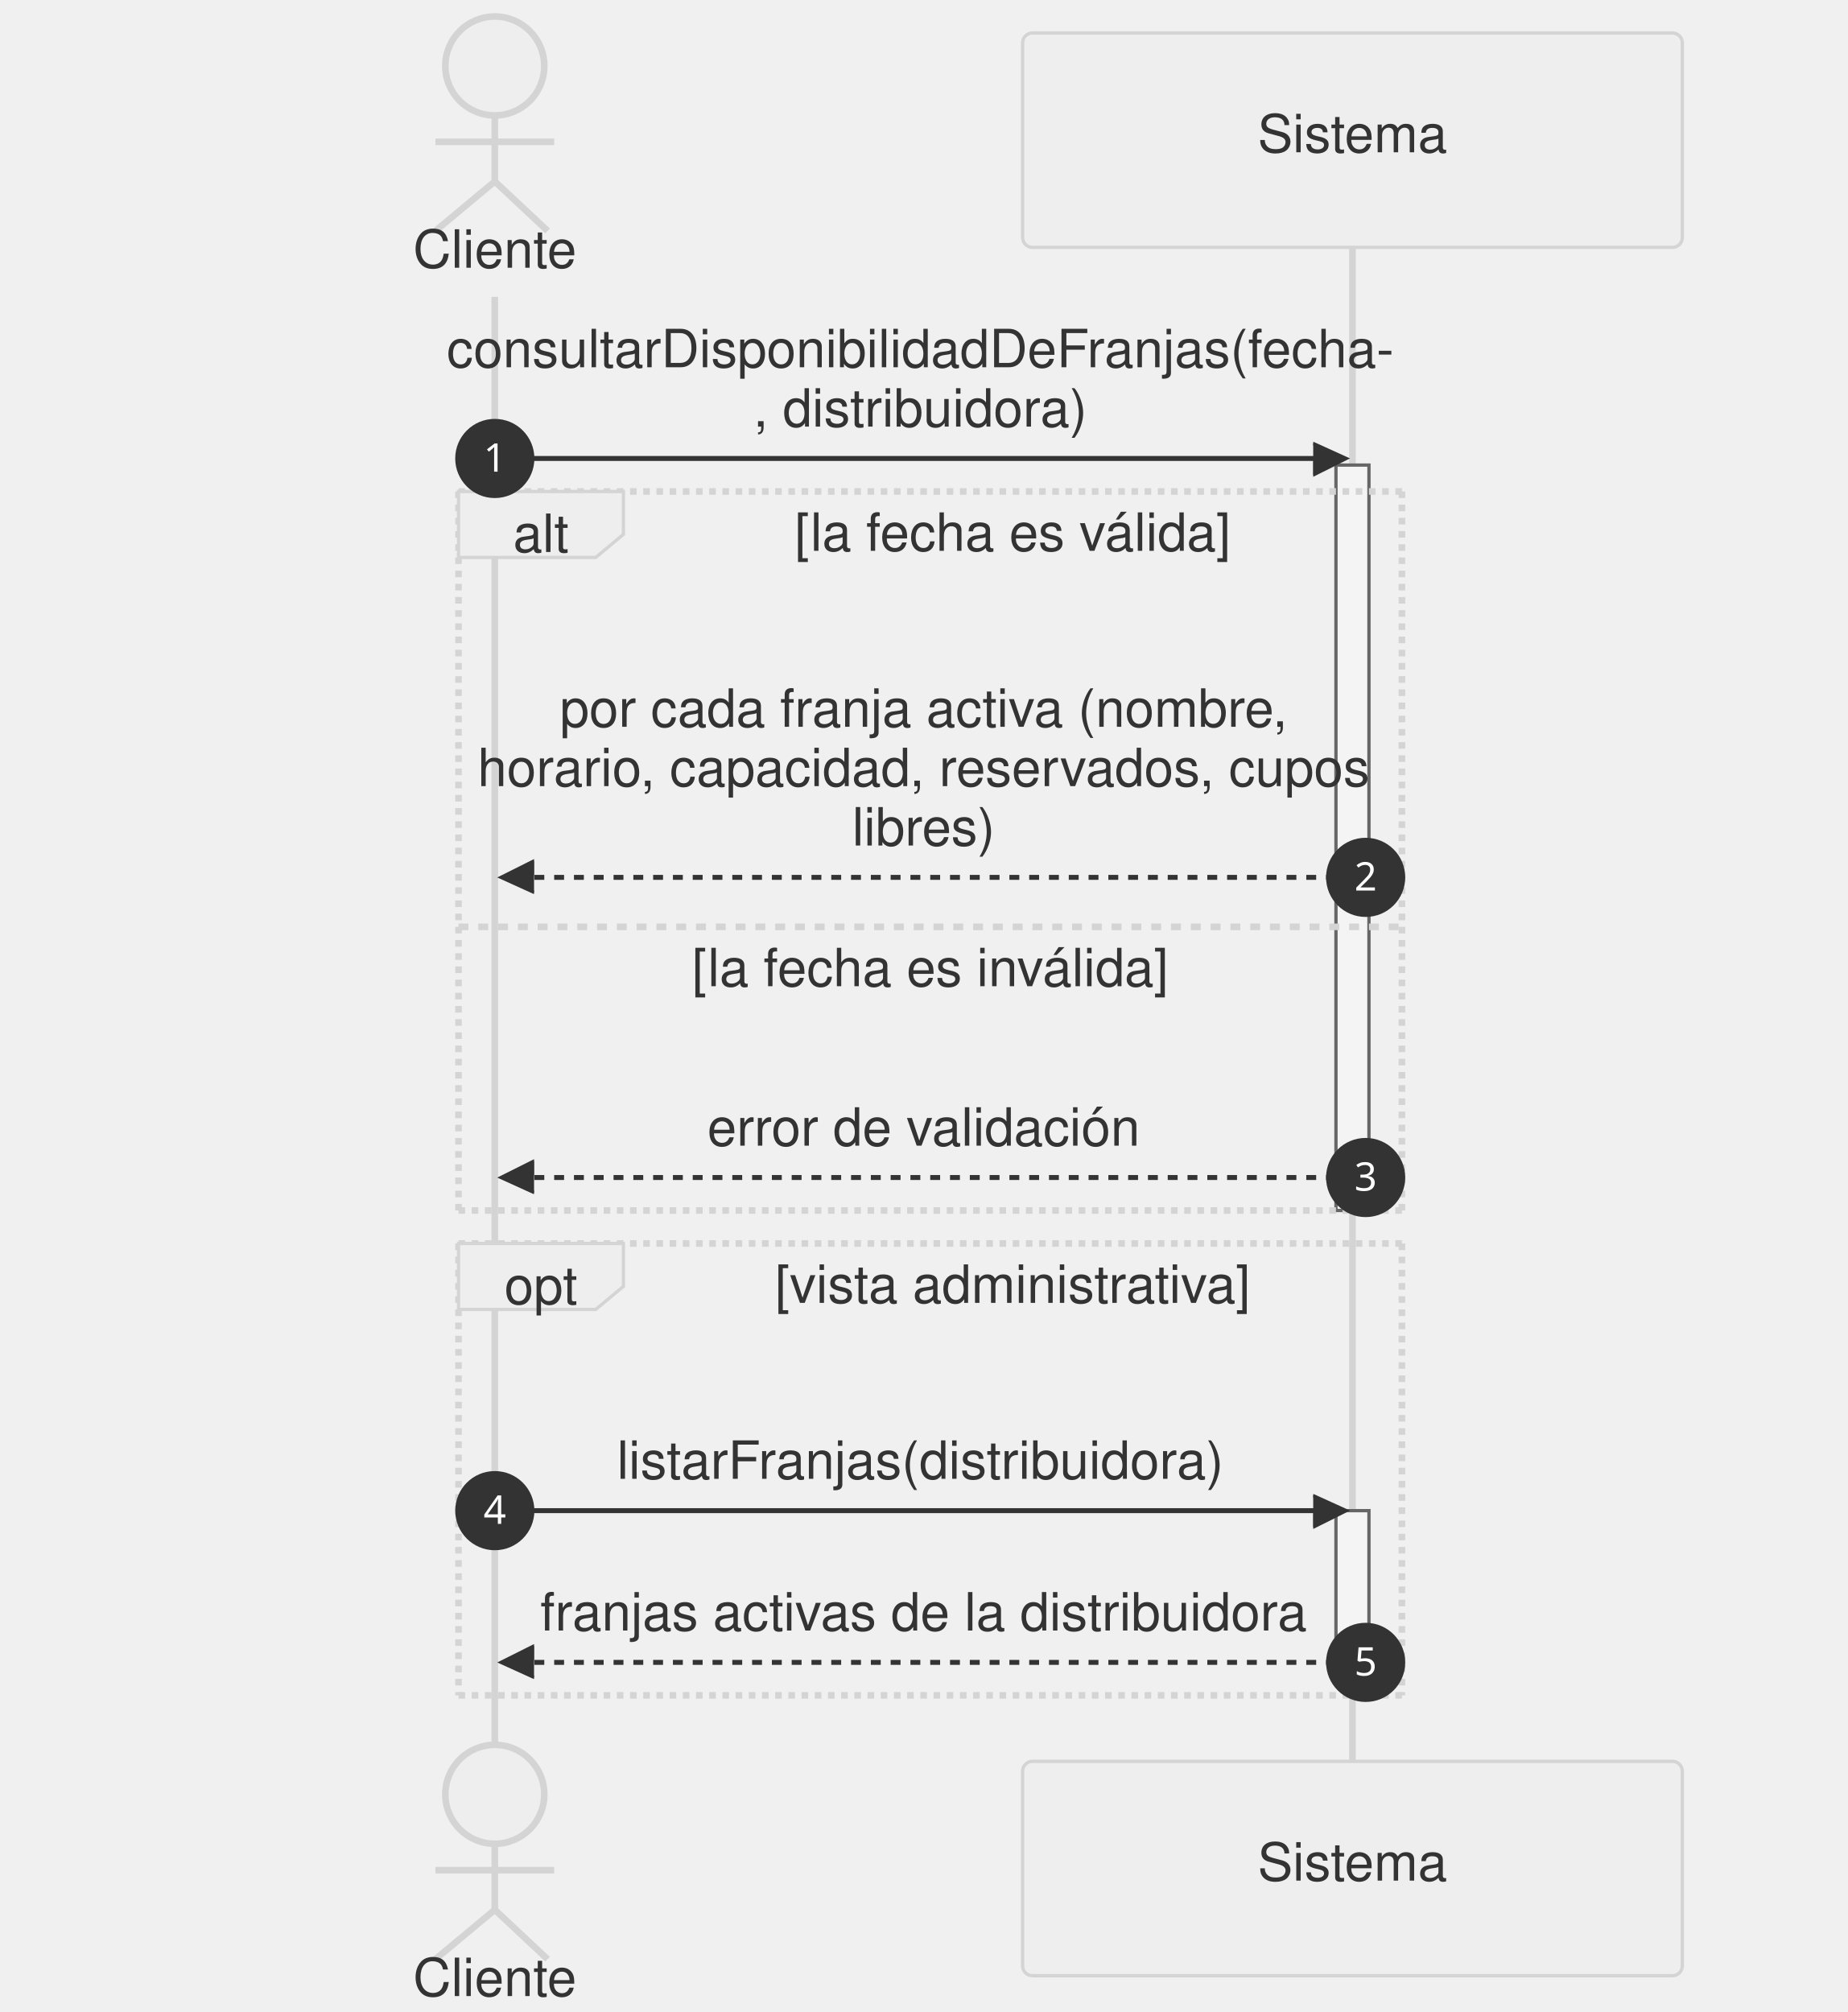
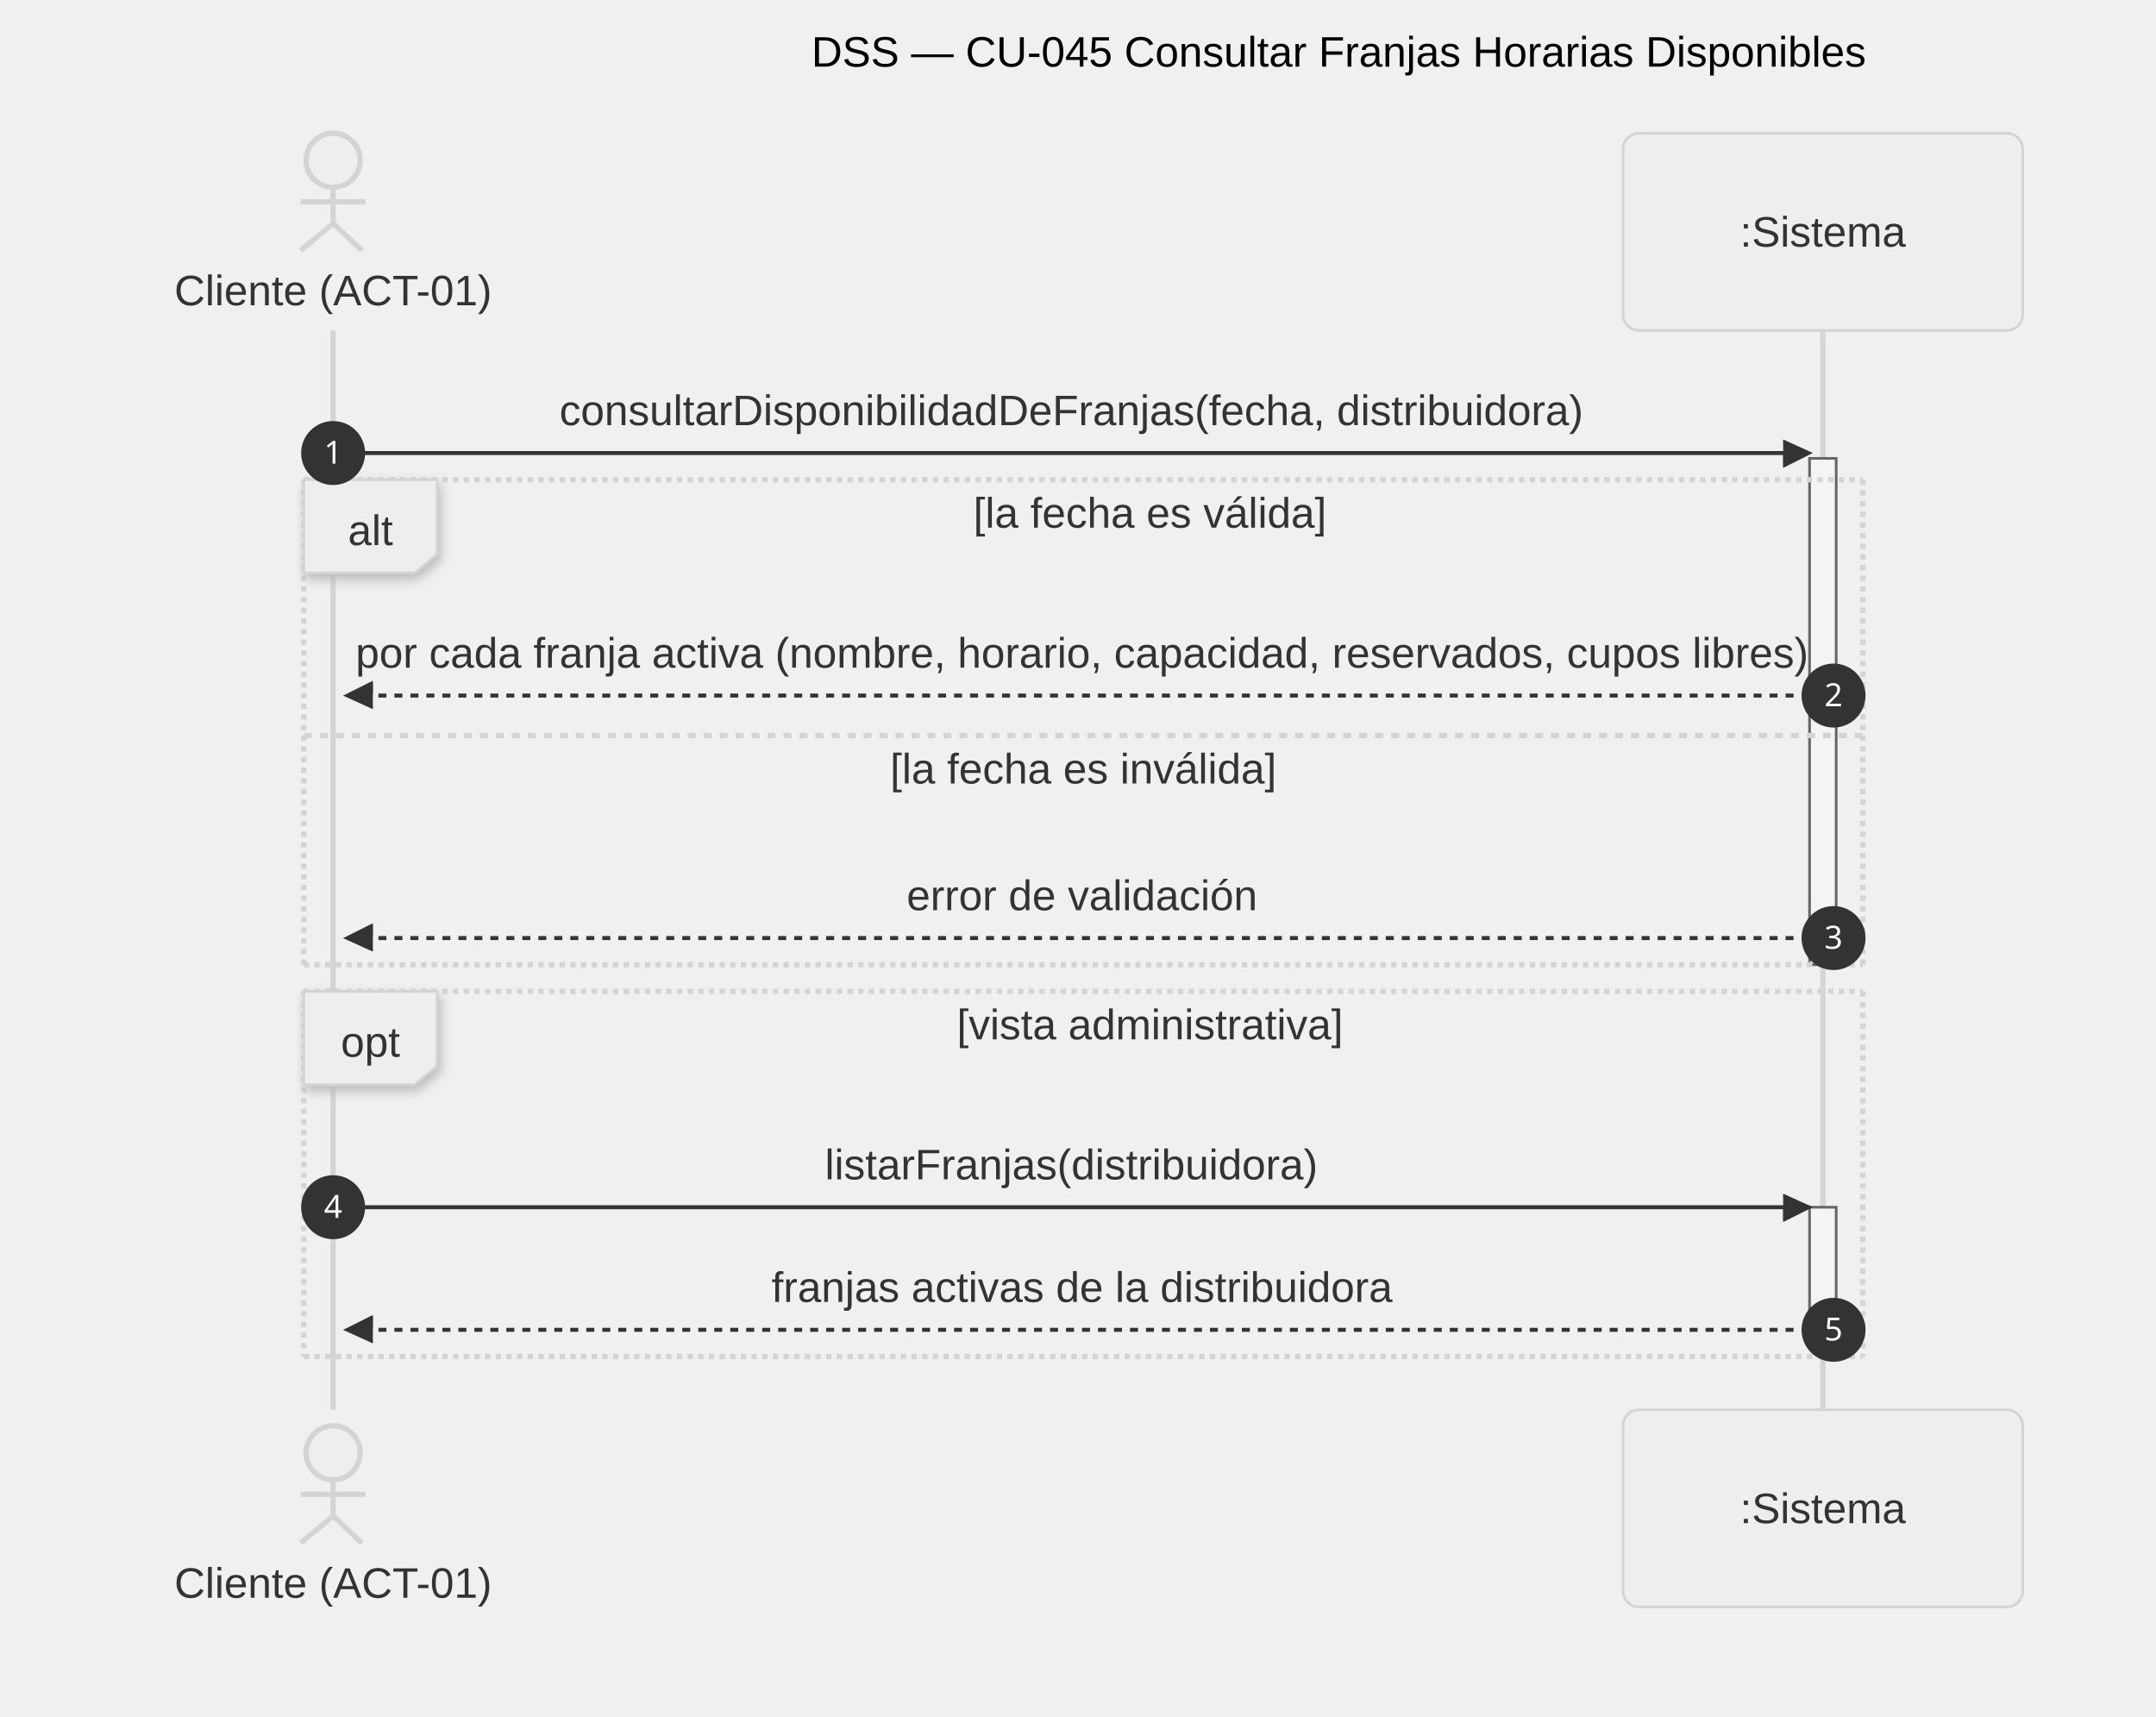
- <svg xmlns="http://www.w3.org/2000/svg" id="my-svg" width="560" height="610" viewBox="-50 -10 560 610" role="graphics-document document" aria-roledescription="sequence" style="background-color: transparent;">
+ <svg xmlns="http://www.w3.org/2000/svg" id="my-svg" width="100%" style="max-width: 809px; background-color: transparent;" viewBox="-50 -50 809 644" role="graphics-document document" aria-roledescription="sequence">
  <g>
-     <rect x="260" y="524" fill="#eaeaea" stroke="#666" width="200" height="65" name="SIS" rx="3" ry="3" class="actor actor-bottom" />
-     <text x="360" y="556.5" dominant-baseline="central" alignment-baseline="central" class="actor actor-box" style="text-anchor: middle; font-size: 16px; font-weight: 400; font-family: Helvetica, Arial, sans-serif;">
-       <tspan x="360" dy="0">Sistema</tspan>
+     <rect x="559" y="479" fill="#eaeaea" stroke="#666" width="150" height="74" name="SIS" rx="6" ry="6" class="actor actor-bottom" data-look="neo" filter="url(#my-svg-drop-shadow)" />
+     <text x="634" y="516" dominant-baseline="central" alignment-baseline="central" class="actor actor-box" style="text-anchor: middle; font-size: 16px; font-weight: 400;">
+       <tspan x="634" dy="0">:Sistema</tspan>
    </text>
  </g>
  <g />
  <g>
-     <line id="actor1" x1="360" y1="65" x2="360" y2="524" class="actor-line 200" stroke-width="0.5px" stroke="#999" name="SIS" data-et="life-line" data-id="SIS" />
-     <g id="root-1" data-et="participant" data-type="participant" data-id="SIS">
-       <rect x="260" y="0" fill="#eaeaea" stroke="#666" width="200" height="65" name="SIS" rx="3" ry="3" class="actor actor-top" />
-       <text x="360" y="32.5" dominant-baseline="central" alignment-baseline="central" class="actor actor-box" style="text-anchor: middle; font-size: 16px; font-weight: 400; font-family: Helvetica, Arial, sans-serif;">
-         <tspan x="360" dy="0">Sistema</tspan>
+     <line id="actor1" x1="634" y1="74" x2="634" y2="479" class="actor-line 200" stroke-width="0.5px" stroke="#999" name="SIS" data-et="life-line" data-id="SIS" />
+     <g id="root-1" data-look="neo" data-et="participant" data-type="participant" data-id="SIS">
+       <rect x="559" y="0" fill="#eaeaea" stroke="#666" width="150" height="74" name="SIS" rx="6" ry="6" class="actor actor-top" data-look="neo" filter="url(#my-svg-drop-shadow)" />
+       <text x="634" y="37" dominant-baseline="central" alignment-baseline="central" class="actor actor-box" style="text-anchor: middle; font-size: 16px; font-weight: 400;">
+         <tspan x="634" dy="0">:Sistema</tspan>
      </text>
    </g>
  </g>
  <g>
-     <line id="actor0" x1="100" y1="80" x2="100" y2="524" class="actor-line 200" stroke-width="0.5px" stroke="#999" name="CLI" data-et="life-line" data-id="CLI" />
+     <line id="actor0" x1="75" y1="74" x2="75" y2="479" class="actor-line 200" stroke-width="0.5px" stroke="#999" name="CLI" data-et="life-line" data-id="CLI" />
  </g>
-   <style>#my-svg{font-family:Helvetica,Arial,sans-serif;font-size:16px;fill:#000000;}@keyframes edge-animation-frame{from{stroke-dashoffset:0;}}@keyframes dash{to{stroke-dashoffset:0;}}#my-svg .edge-animation-slow{stroke-dasharray:9,5!important;stroke-dashoffset:900;animation:dash 50s linear infinite;stroke-linecap:round;}#my-svg .edge-animation-fast{stroke-dasharray:9,5!important;stroke-dashoffset:900;animation:dash 20s linear infinite;stroke-linecap:round;}#my-svg .error-icon{fill:#552222;}#my-svg .error-text{fill:#552222;stroke:#552222;}#my-svg .edge-thickness-normal{stroke-width:1px;}#my-svg .edge-thickness-thick{stroke-width:3.5px;}#my-svg .edge-pattern-solid{stroke-dasharray:0;}#my-svg .edge-thickness-invisible{stroke-width:0;fill:none;}#my-svg .edge-pattern-dashed{stroke-dasharray:3;}#my-svg .edge-pattern-dotted{stroke-dasharray:2;}#my-svg .marker{fill:#666;stroke:#666;}#my-svg .marker.cross{stroke:#666;}#my-svg svg{font-family:Helvetica,Arial,sans-serif;font-size:16px;}#my-svg p{margin:0;}#my-svg .actor{stroke:hsl(0, 0%, 83%);fill:#eee;stroke-width:1;}#my-svg rect.actor.outer-path[data-look="neo"]{filter:drop-shadow( 1px 2px 2px rgba(185,185,185,1));}#my-svg rect.note[data-look="neo"]{stroke:#999;fill:#666;filter:drop-shadow( 1px 2px 2px rgba(185,185,185,1));}#my-svg text.actor&gt;tspan{fill:#333;stroke:none;}#my-svg .actor-line{stroke:hsl(0, 0%, 83%);}#my-svg .innerArc{stroke-width:1.5;stroke-dasharray:none;}#my-svg .messageLine0{stroke-width:1.5;stroke-dasharray:none;stroke:#333;}#my-svg .messageLine1{stroke-width:1.5;stroke-dasharray:2,2;stroke:#333;}#my-svg [id$="-arrowhead"] path{fill:#333;stroke:#333;}#my-svg .sequenceNumber{fill:white;}#my-svg [id$="-sequencenumber"]{fill:#333;}#my-svg [id$="-crosshead"] path{fill:#333;stroke:#333;}#my-svg .messageText{fill:#333;stroke:none;}#my-svg .labelBox{stroke:hsl(0, 0%, 83%);fill:#eee;filter:none;}#my-svg .labelText,#my-svg .labelText&gt;tspan{fill:#333;stroke:none;}#my-svg .loopText,#my-svg .loopText&gt;tspan{fill:#333;stroke:none;}#my-svg .sectionTitle,#my-svg .sectionTitle&gt;tspan{fill:#333;stroke:none;}#my-svg .loopLine{stroke-width:2px;stroke-dasharray:2,2;stroke:hsl(0, 0%, 83%);fill:hsl(0, 0%, 83%);}#my-svg .note{stroke:#999;fill:#666;}#my-svg .noteText,#my-svg .noteText&gt;tspan{fill:#fff;stroke:none;font-weight:normal;}#my-svg .activation0{fill:#f4f4f4;stroke:#666;}#my-svg .activation1{fill:#f4f4f4;stroke:#666;}#my-svg .activation2{fill:#f4f4f4;stroke:#666;}#my-svg .actorPopupMenu{position:absolute;}#my-svg .actorPopupMenuPanel{position:absolute;fill:#eee;box-shadow:0px 8px 16px 0px rgba(0,0,0,0.2);filter:drop-shadow(3px 5px 2px rgb(0 0 0 / 0.4));}#my-svg .actor-man circle,#my-svg line{fill:#eee;stroke-width:2px;}#my-svg g rect.rect{filter:drop-shadow( 1px 2px 2px rgba(185,185,185,1));stroke:#999;}#my-svg .node .neo-node{stroke:#999;}#my-svg [data-look="neo"].node rect,#my-svg [data-look="neo"].cluster rect,#my-svg [data-look="neo"].node polygon{stroke:url(#my-svg-gradient);filter:drop-shadow( 1px 2px 2px rgba(185,185,185,1));}#my-svg [data-look="neo"].swimlane.cluster rect{filter:none;}#my-svg [data-look="neo"].node path{stroke:url(#my-svg-gradient);stroke-width:1px;}#my-svg [data-look="neo"].node .outer-path{filter:drop-shadow( 1px 2px 2px rgba(185,185,185,1));}#my-svg [data-look="neo"].node .neo-line path{stroke:#999;filter:none;}#my-svg [data-look="neo"].node circle{stroke:url(#my-svg-gradient);filter:drop-shadow( 1px 2px 2px rgba(185,185,185,1));}#my-svg [data-look="neo"].node circle .state-start{fill:#000000;}#my-svg [data-look="neo"].icon-shape .icon{fill:url(#my-svg-gradient);filter:drop-shadow( 1px 2px 2px rgba(185,185,185,1));}#my-svg [data-look="neo"].icon-shape .icon-neo path{stroke:url(#my-svg-gradient);filter:drop-shadow( 1px 2px 2px rgba(185,185,185,1));}#my-svg :root{--mermaid-font-family:Helvetica,Arial,sans-serif;}</style>
+   <style>#my-svg{font-family:"trebuchet ms",verdana,arial,sans-serif;font-size:16px;fill:#000000;}@keyframes edge-animation-frame{from{stroke-dashoffset:0;}}@keyframes dash{to{stroke-dashoffset:0;}}#my-svg .edge-animation-slow{stroke-dasharray:9,5!important;stroke-dashoffset:900;animation:dash 50s linear infinite;stroke-linecap:round;}#my-svg .edge-animation-fast{stroke-dasharray:9,5!important;stroke-dashoffset:900;animation:dash 20s linear infinite;stroke-linecap:round;}#my-svg .error-icon{fill:#552222;}#my-svg .error-text{fill:#552222;stroke:#552222;}#my-svg .edge-thickness-normal{stroke-width:1px;}#my-svg .edge-thickness-thick{stroke-width:3.5px;}#my-svg .edge-pattern-solid{stroke-dasharray:0;}#my-svg .edge-thickness-invisible{stroke-width:0;fill:none;}#my-svg .edge-pattern-dashed{stroke-dasharray:3;}#my-svg .edge-pattern-dotted{stroke-dasharray:2;}#my-svg .marker{fill:#666;stroke:#666;}#my-svg .marker.cross{stroke:#666;}#my-svg svg{font-family:"trebuchet ms",verdana,arial,sans-serif;font-size:16px;}#my-svg p{margin:0;}#my-svg .actor{stroke:hsl(0, 0%, 83%);fill:#eee;stroke-width:1;}#my-svg rect.actor.outer-path[data-look="neo"]{filter:drop-shadow( 1px 2px 2px rgba(185,185,185,1));}#my-svg rect.note[data-look="neo"]{stroke:#999;fill:#666;filter:drop-shadow( 1px 2px 2px rgba(185,185,185,1));}#my-svg text.actor&gt;tspan{fill:#333;stroke:none;}#my-svg .actor-line{stroke:hsl(0, 0%, 83%);}#my-svg .innerArc{stroke-width:1.5;stroke-dasharray:none;}#my-svg .messageLine0{stroke-width:1.5;stroke-dasharray:none;stroke:#333;}#my-svg .messageLine1{stroke-width:1.5;stroke-dasharray:2,2;stroke:#333;}#my-svg [id$="-arrowhead"] path{fill:#333;stroke:#333;}#my-svg .sequenceNumber{fill:white;}#my-svg [id$="-sequencenumber"]{fill:#333;}#my-svg [id$="-crosshead"] path{fill:#333;stroke:#333;}#my-svg .messageText{fill:#333;stroke:none;}#my-svg .labelBox{stroke:hsl(0, 0%, 83%);fill:#eee;filter:drop-shadow( 1px 2px 2px rgba(185,185,185,1));}#my-svg .labelText,#my-svg .labelText&gt;tspan{fill:#333;stroke:none;}#my-svg .loopText,#my-svg .loopText&gt;tspan{fill:#333;stroke:none;}#my-svg .sectionTitle,#my-svg .sectionTitle&gt;tspan{fill:#333;stroke:none;}#my-svg .loopLine{stroke-width:2px;stroke-dasharray:2,2;stroke:hsl(0, 0%, 83%);fill:hsl(0, 0%, 83%);}#my-svg .note{stroke:#999;fill:#666;}#my-svg .noteText,#my-svg .noteText&gt;tspan{fill:#fff;stroke:none;}#my-svg .activation0{fill:#f4f4f4;stroke:#666;}#my-svg .activation1{fill:#f4f4f4;stroke:#666;}#my-svg .activation2{fill:#f4f4f4;stroke:#666;}#my-svg .actorPopupMenu{position:absolute;}#my-svg .actorPopupMenuPanel{position:absolute;fill:#eee;box-shadow:0px 8px 16px 0px rgba(0,0,0,0.2);filter:drop-shadow(3px 5px 2px rgb(0 0 0 / 0.4));}#my-svg .actor-man circle,#my-svg line{fill:#eee;stroke-width:2px;}#my-svg g rect.rect{filter:drop-shadow( 1px 2px 2px rgba(185,185,185,1));stroke:#999;}#my-svg .node .neo-node{stroke:#999;}#my-svg [data-look="neo"].node rect,#my-svg [data-look="neo"].cluster rect,#my-svg [data-look="neo"].node polygon{stroke:url(#my-svg-gradient);filter:drop-shadow( 1px 2px 2px rgba(185,185,185,1));}#my-svg [data-look="neo"].swimlane.cluster rect{filter:none;}#my-svg [data-look="neo"].node path{stroke:url(#my-svg-gradient);stroke-width:1px;}#my-svg [data-look="neo"].node .outer-path{filter:drop-shadow( 1px 2px 2px rgba(185,185,185,1));}#my-svg [data-look="neo"].node .neo-line path{stroke:#999;filter:none;}#my-svg [data-look="neo"].node circle{stroke:url(#my-svg-gradient);filter:drop-shadow( 1px 2px 2px rgba(185,185,185,1));}#my-svg [data-look="neo"].node circle .state-start{fill:#000000;}#my-svg [data-look="neo"].icon-shape .icon{fill:url(#my-svg-gradient);filter:drop-shadow( 1px 2px 2px rgba(185,185,185,1));}#my-svg [data-look="neo"].icon-shape .icon-neo path{stroke:url(#my-svg-gradient);filter:drop-shadow( 1px 2px 2px rgba(185,185,185,1));}#my-svg :root{--mermaid-font-family:"trebuchet ms",verdana,arial,sans-serif;}</style>
  <g />
  <defs>
    <symbol id="my-svg-computer" width="24" height="24">
      <path transform="scale(.5)" d="M2 2v13h20v-13h-20zm18 11h-16v-9h16v9zm-10.228 6l.466-1h3.524l.467 1h-4.457zm14.228 3h-24l2-6h2.104l-1.33 4h18.45l-1.297-4h2.073l2 6zm-5-10h-14v-7h14v7z" />
    </symbol>
  </defs>
  <defs>
    <symbol id="my-svg-database" fill-rule="evenodd" clip-rule="evenodd">
      <path transform="scale(.5)" d="M12.258.001l.256.004.255.005.253.008.251.01.249.012.247.015.246.016.242.019.241.02.239.023.236.024.233.027.231.028.229.031.225.032.223.034.22.036.217.038.214.04.211.041.208.043.205.045.201.046.198.048.194.05.191.051.187.053.183.054.18.056.175.057.172.059.168.06.163.061.16.063.155.064.15.066.074.033.073.033.071.034.07.034.069.035.068.035.067.035.066.035.064.036.064.036.062.036.06.036.06.037.058.037.058.037.055.038.055.038.053.038.052.038.051.039.05.039.048.039.047.039.045.04.044.04.043.04.041.04.04.041.039.041.037.041.036.041.034.041.033.042.032.042.03.042.029.042.027.042.026.043.024.043.023.043.021.043.02.043.018.044.017.043.015.044.013.044.012.044.011.045.009.044.007.045.006.045.004.045.002.045.001.045v17l-.001.045-.002.045-.004.045-.006.045-.007.045-.009.044-.011.045-.012.044-.013.044-.015.044-.017.043-.018.044-.02.043-.021.043-.023.043-.024.043-.026.043-.027.042-.029.042-.03.042-.032.042-.033.042-.034.041-.036.041-.037.041-.039.041-.04.041-.041.04-.043.04-.044.04-.045.04-.047.039-.048.039-.05.039-.051.039-.052.038-.053.038-.055.038-.055.038-.058.037-.058.037-.06.037-.06.036-.062.036-.064.036-.064.036-.066.035-.067.035-.068.035-.069.035-.07.034-.071.034-.073.033-.074.033-.15.066-.155.064-.16.063-.163.061-.168.06-.172.059-.175.057-.18.056-.183.054-.187.053-.191.051-.194.05-.198.048-.201.046-.205.045-.208.043-.211.041-.214.04-.217.038-.22.036-.223.034-.225.032-.229.031-.231.028-.233.027-.236.024-.239.023-.241.02-.242.019-.246.016-.247.015-.249.012-.251.01-.253.008-.255.005-.256.004-.258.001-.258-.001-.256-.004-.255-.005-.253-.008-.251-.01-.249-.012-.247-.015-.245-.016-.243-.019-.241-.02-.238-.023-.236-.024-.234-.027-.231-.028-.228-.031-.226-.032-.223-.034-.22-.036-.217-.038-.214-.04-.211-.041-.208-.043-.204-.045-.201-.046-.198-.048-.195-.05-.19-.051-.187-.053-.184-.054-.179-.056-.176-.057-.172-.059-.167-.06-.164-.061-.159-.063-.155-.064-.151-.066-.074-.033-.072-.033-.072-.034-.07-.034-.069-.035-.068-.035-.067-.035-.066-.035-.064-.036-.063-.036-.062-.036-.061-.036-.06-.037-.058-.037-.057-.037-.056-.038-.055-.038-.053-.038-.052-.038-.051-.039-.049-.039-.049-.039-.046-.039-.046-.04-.044-.04-.043-.04-.041-.04-.04-.041-.039-.041-.037-.041-.036-.041-.034-.041-.033-.042-.032-.042-.03-.042-.029-.042-.027-.042-.026-.043-.024-.043-.023-.043-.021-.043-.02-.043-.018-.044-.017-.043-.015-.044-.013-.044-.012-.044-.011-.045-.009-.044-.007-.045-.006-.045-.004-.045-.002-.045-.001-.045v-17l.001-.045.002-.045.004-.045.006-.045.007-.045.009-.044.011-.045.012-.044.013-.044.015-.044.017-.043.018-.044.02-.043.021-.043.023-.043.024-.043.026-.043.027-.042.029-.042.03-.042.032-.042.033-.042.034-.041.036-.041.037-.041.039-.041.04-.041.041-.04.043-.04.044-.04.046-.04.046-.039.049-.039.049-.039.051-.039.052-.038.053-.038.055-.038.056-.038.057-.037.058-.037.06-.037.061-.036.062-.036.063-.036.064-.036.066-.035.067-.035.068-.035.069-.035.07-.034.072-.034.072-.033.074-.033.151-.066.155-.064.159-.063.164-.061.167-.06.172-.059.176-.057.179-.056.184-.054.187-.053.19-.051.195-.05.198-.048.201-.046.204-.045.208-.043.211-.041.214-.04.217-.038.22-.036.223-.034.226-.032.228-.031.231-.028.234-.027.236-.024.238-.023.241-.02.243-.019.245-.016.247-.015.249-.012.251-.01.253-.008.255-.005.256-.004.258-.001.258.001zm-9.258 20.499v.01l.001.021.003.021.004.022.005.021.006.022.007.022.009.023.01.022.011.023.012.023.013.023.015.023.016.024.017.023.018.024.019.024.021.024.022.025.023.024.024.025.052.049.056.05.061.051.066.051.07.051.075.051.079.052.084.052.088.052.092.052.097.052.102.051.105.052.11.052.114.051.119.051.123.051.127.05.131.05.135.05.139.048.144.049.147.047.152.047.155.047.16.045.163.045.167.043.171.043.176.041.178.041.183.039.187.039.19.037.194.035.197.035.202.033.204.031.209.03.212.029.216.027.219.025.222.024.226.021.23.02.233.018.236.016.24.015.243.012.246.01.249.008.253.005.256.004.259.001.26-.001.257-.004.254-.005.25-.008.247-.011.244-.012.241-.014.237-.016.233-.018.231-.021.226-.021.224-.024.22-.026.216-.027.212-.028.21-.031.205-.031.202-.034.198-.034.194-.036.191-.037.187-.039.183-.04.179-.04.175-.042.172-.043.168-.044.163-.045.16-.046.155-.046.152-.047.148-.048.143-.049.139-.049.136-.05.131-.05.126-.05.123-.051.118-.052.114-.051.11-.052.106-.052.101-.052.096-.052.092-.052.088-.053.083-.051.079-.052.074-.052.07-.051.065-.051.06-.051.056-.05.051-.05.023-.024.023-.025.021-.024.02-.024.019-.024.018-.024.017-.024.015-.023.014-.024.013-.023.012-.023.01-.023.01-.022.008-.022.006-.022.006-.022.004-.022.004-.021.001-.021.001-.021v-4.127l-.077.055-.08.053-.083.054-.085.053-.087.052-.09.052-.093.051-.095.05-.097.05-.1.049-.102.049-.105.048-.106.047-.109.047-.111.046-.114.045-.115.045-.118.044-.12.043-.122.042-.124.042-.126.041-.128.04-.13.04-.132.038-.134.038-.135.037-.138.037-.139.035-.142.035-.143.034-.144.033-.147.032-.148.031-.15.03-.151.03-.153.029-.154.027-.156.027-.158.026-.159.025-.161.024-.162.023-.163.022-.165.021-.166.02-.167.019-.169.018-.169.017-.171.016-.173.015-.173.014-.175.013-.175.012-.177.011-.178.01-.179.008-.179.008-.181.006-.182.005-.182.004-.184.003-.184.002h-.37l-.184-.002-.184-.003-.182-.004-.182-.005-.181-.006-.179-.008-.179-.008-.178-.01-.176-.011-.176-.012-.175-.013-.173-.014-.172-.015-.171-.016-.17-.017-.169-.018-.167-.019-.166-.02-.165-.021-.163-.022-.162-.023-.161-.024-.159-.025-.157-.026-.156-.027-.155-.027-.153-.029-.151-.03-.15-.03-.148-.031-.146-.032-.145-.033-.143-.034-.141-.035-.14-.035-.137-.037-.136-.037-.134-.038-.132-.038-.13-.04-.128-.04-.126-.041-.124-.042-.122-.042-.12-.044-.117-.043-.116-.045-.113-.045-.112-.046-.109-.047-.106-.047-.105-.048-.102-.049-.1-.049-.097-.05-.095-.05-.093-.052-.09-.051-.087-.052-.085-.053-.083-.054-.08-.054-.077-.054v4.127zm0-5.654v.011l.001.021.003.021.004.021.005.022.006.022.007.022.009.022.01.022.011.023.012.023.013.023.015.024.016.023.017.024.018.024.019.024.021.024.022.024.023.025.024.024.052.05.056.05.061.05.066.051.07.051.075.052.079.051.084.052.088.052.092.052.097.052.102.052.105.052.11.051.114.051.119.052.123.05.127.051.131.05.135.049.139.049.144.048.147.048.152.047.155.046.16.045.163.045.167.044.171.042.176.042.178.04.183.04.187.038.19.037.194.036.197.034.202.033.204.032.209.03.212.028.216.027.219.025.222.024.226.022.23.02.233.018.236.016.24.014.243.012.246.01.249.008.253.006.256.003.259.001.26-.001.257-.003.254-.006.25-.008.247-.01.244-.012.241-.015.237-.016.233-.018.231-.02.226-.022.224-.024.22-.025.216-.027.212-.029.21-.03.205-.032.202-.033.198-.035.194-.036.191-.037.187-.039.183-.039.179-.041.175-.042.172-.043.168-.044.163-.045.16-.045.155-.047.152-.047.148-.048.143-.048.139-.05.136-.049.131-.05.126-.051.123-.051.118-.051.114-.052.11-.052.106-.052.101-.052.096-.052.092-.052.088-.052.083-.052.079-.052.074-.051.07-.052.065-.051.06-.05.056-.051.051-.049.023-.025.023-.024.021-.025.02-.024.019-.024.018-.024.017-.024.015-.023.014-.023.013-.024.012-.022.01-.023.01-.023.008-.022.006-.022.006-.022.004-.021.004-.022.001-.021.001-.021v-4.139l-.077.054-.08.054-.083.054-.085.052-.087.053-.09.051-.093.051-.095.051-.097.05-.1.049-.102.049-.105.048-.106.047-.109.047-.111.046-.114.045-.115.044-.118.044-.12.044-.122.042-.124.042-.126.041-.128.04-.13.039-.132.039-.134.038-.135.037-.138.036-.139.036-.142.035-.143.033-.144.033-.147.033-.148.031-.15.03-.151.03-.153.028-.154.028-.156.027-.158.026-.159.025-.161.024-.162.023-.163.022-.165.021-.166.02-.167.019-.169.018-.169.017-.171.016-.173.015-.173.014-.175.013-.175.012-.177.011-.178.009-.179.009-.179.007-.181.007-.182.005-.182.004-.184.003-.184.002h-.37l-.184-.002-.184-.003-.182-.004-.182-.005-.181-.007-.179-.007-.179-.009-.178-.009-.176-.011-.176-.012-.175-.013-.173-.014-.172-.015-.171-.016-.17-.017-.169-.018-.167-.019-.166-.02-.165-.021-.163-.022-.162-.023-.161-.024-.159-.025-.157-.026-.156-.027-.155-.028-.153-.028-.151-.03-.15-.03-.148-.031-.146-.033-.145-.033-.143-.033-.141-.035-.14-.036-.137-.036-.136-.037-.134-.038-.132-.039-.13-.039-.128-.04-.126-.041-.124-.042-.122-.043-.12-.043-.117-.044-.116-.044-.113-.046-.112-.046-.109-.046-.106-.047-.105-.048-.102-.049-.1-.049-.097-.05-.095-.051-.093-.051-.09-.051-.087-.053-.085-.052-.083-.054-.08-.054-.077-.054v4.139zm0-5.666v.011l.001.02.003.022.004.021.005.022.006.021.007.022.009.023.01.022.011.023.012.023.013.023.015.023.016.024.017.024.018.023.019.024.021.025.022.024.023.024.024.025.052.05.056.05.061.05.066.051.07.051.075.052.079.051.084.052.088.052.092.052.097.052.102.052.105.051.11.052.114.051.119.051.123.051.127.05.131.05.135.05.139.049.144.048.147.048.152.047.155.046.16.045.163.045.167.043.171.043.176.042.178.04.183.04.187.038.19.037.194.036.197.034.202.033.204.032.209.03.212.028.216.027.219.025.222.024.226.021.23.02.233.018.236.017.24.014.243.012.246.01.249.008.253.006.256.003.259.001.26-.001.257-.003.254-.006.25-.008.247-.01.244-.013.241-.014.237-.016.233-.018.231-.02.226-.022.224-.024.22-.025.216-.027.212-.029.21-.03.205-.032.202-.033.198-.035.194-.036.191-.037.187-.039.183-.039.179-.041.175-.042.172-.043.168-.044.163-.045.16-.045.155-.047.152-.047.148-.048.143-.049.139-.049.136-.049.131-.051.126-.05.123-.051.118-.052.114-.051.11-.052.106-.052.101-.052.096-.052.092-.052.088-.052.083-.052.079-.052.074-.052.07-.051.065-.051.06-.051.056-.05.051-.049.023-.025.023-.025.021-.024.02-.024.019-.024.018-.024.017-.024.015-.023.014-.024.013-.023.012-.023.01-.022.01-.023.008-.022.006-.022.006-.022.004-.022.004-.021.001-.021.001-.021v-4.153l-.077.054-.08.054-.083.053-.085.053-.087.053-.09.051-.093.051-.095.051-.097.05-.1.049-.102.048-.105.048-.106.048-.109.046-.111.046-.114.046-.115.044-.118.044-.12.043-.122.043-.124.042-.126.041-.128.04-.13.039-.132.039-.134.038-.135.037-.138.036-.139.036-.142.034-.143.034-.144.033-.147.032-.148.032-.15.03-.151.03-.153.028-.154.028-.156.027-.158.026-.159.024-.161.024-.162.023-.163.023-.165.021-.166.02-.167.019-.169.018-.169.017-.171.016-.173.015-.173.014-.175.013-.175.012-.177.01-.178.01-.179.009-.179.007-.181.006-.182.006-.182.004-.184.003-.184.001-.185.001-.185-.001-.184-.001-.184-.003-.182-.004-.182-.006-.181-.006-.179-.007-.179-.009-.178-.01-.176-.01-.176-.012-.175-.013-.173-.014-.172-.015-.171-.016-.17-.017-.169-.018-.167-.019-.166-.02-.165-.021-.163-.023-.162-.023-.161-.024-.159-.024-.157-.026-.156-.027-.155-.028-.153-.028-.151-.03-.15-.03-.148-.032-.146-.032-.145-.033-.143-.034-.141-.034-.14-.036-.137-.036-.136-.037-.134-.038-.132-.039-.13-.039-.128-.041-.126-.041-.124-.041-.122-.043-.12-.043-.117-.044-.116-.044-.113-.046-.112-.046-.109-.046-.106-.048-.105-.048-.102-.048-.1-.05-.097-.049-.095-.051-.093-.051-.09-.052-.087-.052-.085-.053-.083-.053-.08-.054-.077-.054v4.153zm8.74-8.179l-.257.004-.254.005-.25.008-.247.011-.244.012-.241.014-.237.016-.233.018-.231.021-.226.022-.224.023-.22.026-.216.027-.212.028-.21.031-.205.032-.202.033-.198.034-.194.036-.191.038-.187.038-.183.04-.179.041-.175.042-.172.043-.168.043-.163.045-.16.046-.155.046-.152.048-.148.048-.143.048-.139.049-.136.05-.131.05-.126.051-.123.051-.118.051-.114.052-.11.052-.106.052-.101.052-.096.052-.092.052-.088.052-.083.052-.079.052-.074.051-.07.052-.065.051-.06.05-.056.05-.051.05-.023.025-.023.024-.021.024-.02.025-.019.024-.018.024-.017.023-.015.024-.014.023-.013.023-.012.023-.01.023-.01.022-.008.022-.006.023-.006.021-.004.022-.004.021-.001.021-.001.021.001.021.001.021.004.021.004.022.006.021.006.023.008.022.01.022.01.023.012.023.013.023.014.023.015.024.017.023.018.024.019.024.02.025.021.024.023.024.023.025.051.05.056.05.06.05.065.051.07.052.074.051.079.052.083.052.088.052.092.052.096.052.101.052.106.052.11.052.114.052.118.051.123.051.126.051.131.05.136.05.139.049.143.048.148.048.152.048.155.046.16.046.163.045.168.043.172.043.175.042.179.041.183.04.187.038.191.038.194.036.198.034.202.033.205.032.21.031.212.028.216.027.22.026.224.023.226.022.231.021.233.018.237.016.241.014.244.012.247.011.25.008.254.005.257.004.26.001.26-.001.257-.004.254-.005.25-.008.247-.011.244-.012.241-.014.237-.016.233-.018.231-.021.226-.022.224-.023.22-.026.216-.027.212-.028.21-.031.205-.032.202-.033.198-.034.194-.036.191-.038.187-.038.183-.04.179-.041.175-.042.172-.043.168-.043.163-.045.16-.046.155-.046.152-.048.148-.048.143-.048.139-.049.136-.05.131-.05.126-.051.123-.051.118-.051.114-.052.11-.052.106-.052.101-.052.096-.052.092-.052.088-.052.083-.052.079-.052.074-.051.07-.052.065-.051.06-.05.056-.05.051-.05.023-.025.023-.024.021-.024.02-.025.019-.024.018-.024.017-.023.015-.024.014-.023.013-.023.012-.023.01-.023.01-.022.008-.022.006-.023.006-.021.004-.022.004-.021.001-.021.001-.021-.001-.021-.001-.021-.004-.021-.004-.022-.006-.021-.006-.023-.008-.022-.01-.022-.01-.023-.012-.023-.013-.023-.014-.023-.015-.024-.017-.023-.018-.024-.019-.024-.02-.025-.021-.024-.023-.024-.023-.025-.051-.05-.056-.05-.06-.05-.065-.051-.07-.052-.074-.051-.079-.052-.083-.052-.088-.052-.092-.052-.096-.052-.101-.052-.106-.052-.11-.052-.114-.052-.118-.051-.123-.051-.126-.051-.131-.05-.136-.05-.139-.049-.143-.048-.148-.048-.152-.048-.155-.046-.16-.046-.163-.045-.168-.043-.172-.043-.175-.042-.179-.041-.183-.04-.187-.038-.191-.038-.194-.036-.198-.034-.202-.033-.205-.032-.21-.031-.212-.028-.216-.027-.22-.026-.224-.023-.226-.022-.231-.021-.233-.018-.237-.016-.241-.014-.244-.012-.247-.011-.25-.008-.254-.005-.257-.004-.26-.001-.26.001z" />
    </symbol>
  </defs>
  <defs>
    <symbol id="my-svg-clock" width="24" height="24">
      <path transform="scale(.5)" d="M12 2c5.514 0 10 4.486 10 10s-4.486 10-10 10-10-4.486-10-10 4.486-10 10-10zm0-2c-6.627 0-12 5.373-12 12s5.373 12 12 12 12-5.373 12-12-5.373-12-12-12zm5.848 12.459c.202.038.202.333.001.372-1.907.361-6.045 1.111-6.547 1.111-.719 0-1.301-.582-1.301-1.301 0-.512.77-5.447 1.125-7.445.034-.192.312-.181.343.014l.985 6.238 5.394 1.011z" />
    </symbol>
  </defs>
  <defs>
    <marker id="my-svg-arrowhead" refX="7.9" refY="5" markerUnits="userSpaceOnUse" markerWidth="12" markerHeight="12" orient="auto-start-reverse">
      <path d="M -1 0 L 10 5 L 0 10 z" />
    </marker>
  </defs>
  <defs>
    <marker id="my-svg-crosshead" markerWidth="15" markerHeight="8" orient="auto" refX="4" refY="4.5">
      <path fill="none" stroke="#000000" stroke-width="1pt" d="M 1,2 L 6,7 M 6,2 L 1,7" style="stroke-dasharray: 0, 0;" />
    </marker>
  </defs>
  <defs>
    <marker id="my-svg-filled-head" refX="15.5" refY="7" markerWidth="20" markerHeight="28" orient="auto">
      <path d="M 18,7 L9,13 L14,7 L9,1 Z" />
    </marker>
  </defs>
  <defs>
    <marker id="my-svg-sequencenumber" refX="15" refY="15" markerWidth="60" markerHeight="40" orient="auto">
      <circle cx="15" cy="15" r="6" />
    </marker>
  </defs>
  <defs>
    <marker id="my-svg-solidTopArrowHead" refX="7.9" refY="7.25" markerUnits="userSpaceOnUse" markerWidth="12" markerHeight="12" orient="auto-start-reverse">
      <path d="M 0 0 L 10 8 L 0 8 z" />
    </marker>
  </defs>
  <defs>
    <marker id="my-svg-solidBottomArrowHead" refX="7.9" refY="0.75" markerUnits="userSpaceOnUse" markerWidth="12" markerHeight="12" orient="auto-start-reverse">
      <path d="M 0 0 L 10 0 L 0 8 z" />
    </marker>
  </defs>
  <defs>
    <marker id="my-svg-stickTopArrowHead" refX="7.5" refY="7" markerUnits="userSpaceOnUse" markerWidth="12" markerHeight="12" orient="auto-start-reverse">
      <path d="M 0 0 L 7 7" stroke="black" stroke-width="1.5" fill="none" />
    </marker>
  </defs>
  <defs>
    <marker id="my-svg-stickBottomArrowHead" refX="7.5" refY="0" markerUnits="userSpaceOnUse" markerWidth="12" markerHeight="12" orient="auto-start-reverse">
      <path d="M 0 7 L 7 0" stroke="black" stroke-width="1.5" fill="none" />
    </marker>
  </defs>
+   <defs>
+     <filter id="my-svg-drop-shadow" height="130%" width="130%">
+       <feDropShadow dx="4" dy="4" stdDeviation="0" flood-opacity="0.06" flood-color="#FFFFFF" />
+     </filter>
+   </defs>
  <g>
-     <rect x="355" y="131" fill="#EDF2AE" stroke="#666" width="10" height="226" class="activation0" />
+     <rect x="629" y="122" fill="#EDF2AE" stroke="#666" width="10" height="190" class="activation0" data-look="neo" />
  </g>
  <g data-et="control-structure" data-id="i7">
-     <line x1="89" y1="139" x2="375" y2="139" class="loopLine" />
-     <line x1="375" y1="139" x2="375" y2="357" class="loopLine" />
-     <line x1="89" y1="357" x2="375" y2="357" class="loopLine" />
-     <line x1="89" y1="139" x2="89" y2="357" class="loopLine" />
-     <line x1="89" y1="271" x2="375" y2="271" class="loopLine" style="stroke-dasharray: 3, 3;" />
-     <polygon points="89,139 139,139 139,152 130.6,159 89,159" class="labelBox" />
-     <text x="114" y="152" text-anchor="middle" dominant-baseline="middle" alignment-baseline="middle" class="labelText" style="font-family: Helvetica, Arial, sans-serif; font-size: 16px; font-weight: 400;">alt</text>
-     <text x="257" y="157" text-anchor="middle" class="loopText" style="font-family: Helvetica, Arial, sans-serif; font-size: 16px; font-weight: 400;">
-       <tspan x="257">[la fecha es válida]</tspan>
+     <line x1="64" y1="130" x2="649" y2="130" class="loopLine" />
+     <line x1="649" y1="130" x2="649" y2="312" class="loopLine" />
+     <line x1="64" y1="312" x2="649" y2="312" class="loopLine" />
+     <line x1="64" y1="130" x2="64" y2="312" class="loopLine" />
+     <line x1="64" y1="226" x2="649" y2="226" class="loopLine" style="stroke-dasharray: 3, 3;" />
+     <polygon points="64,130 114,130 114,158 105.6,165 64,165" class="labelBox" />
+     <text x="89" y="150" text-anchor="middle" dominant-baseline="middle" alignment-baseline="middle" class="labelText" style="font-size: 16px; font-weight: 400;">alt</text>
+     <text x="381.5" y="148" text-anchor="middle" class="loopText" style="font-size: 16px; font-weight: 400;">
+       <tspan x="381.5">[la fecha es válida]</tspan>
    </text>
-     <text x="232" y="289" text-anchor="middle" class="sectionTitle" style="font-family: Helvetica, Arial, sans-serif; font-size: 16px; font-weight: 400;">[la fecha es inválida]</text>
+     <text x="356.5" y="244" text-anchor="middle" class="sectionTitle" style="font-size: 16px; font-weight: 400;">[la fecha es inválida]</text>
  </g>
  <g>
-     <rect x="355" y="448" fill="#EDF2AE" stroke="#666" width="10" height="46" class="activation0" />
+     <rect x="629" y="403" fill="#EDF2AE" stroke="#666" width="10" height="46" class="activation0" data-look="neo" />
  </g>
  <g data-et="control-structure" data-id="i14">
-     <line x1="89" y1="367" x2="375" y2="367" class="loopLine" />
-     <line x1="375" y1="367" x2="375" y2="504" class="loopLine" />
-     <line x1="89" y1="504" x2="375" y2="504" class="loopLine" />
-     <line x1="89" y1="367" x2="89" y2="504" class="loopLine" />
-     <polygon points="89,367 139,367 139,380 130.6,387 89,387" class="labelBox" />
-     <text x="114" y="380" text-anchor="middle" dominant-baseline="middle" alignment-baseline="middle" class="labelText" style="font-family: Helvetica, Arial, sans-serif; font-size: 16px; font-weight: 400;">opt</text>
-     <text x="257" y="385" text-anchor="middle" class="loopText" style="font-family: Helvetica, Arial, sans-serif; font-size: 16px; font-weight: 400;">
-       <tspan x="257">[vista administrativa]</tspan>
+     <line x1="64" y1="322" x2="649" y2="322" class="loopLine" />
+     <line x1="649" y1="322" x2="649" y2="459" class="loopLine" />
+     <line x1="64" y1="459" x2="649" y2="459" class="loopLine" />
+     <line x1="64" y1="322" x2="64" y2="459" class="loopLine" />
+     <polygon points="64,322 114,322 114,350 105.6,357 64,357" class="labelBox" />
+     <text x="89" y="342" text-anchor="middle" dominant-baseline="middle" alignment-baseline="middle" class="labelText" style="font-size: 16px; font-weight: 400;">opt</text>
+     <text x="381.5" y="340" text-anchor="middle" class="loopText" style="font-size: 16px; font-weight: 400;">
+       <tspan x="381.5">[vista administrativa]</tspan>
    </text>
  </g>
  <g class="actor-man actor-top" name="CLI" data-et="participant" data-type="actor" data-id="CLI" style="stroke: rgb(212, 212, 212);">
-     <line id="actor-man-torso0" x1="100" y1="25" x2="100" y2="45" />
-     <line id="actor-man-arms0" x1="82" y1="33" x2="118" y2="33" />
-     <line x1="82" y1="60" x2="100" y2="45" />
-     <line x1="100" y1="45" x2="116" y2="60" />
-     <circle cx="100" cy="10" r="15" width="200" height="65" />
-     <text x="100" y="67.5" dominant-baseline="central" alignment-baseline="central" class="actor actor-man" style="text-anchor: middle; font-size: 16px; font-weight: 400; font-family: Helvetica, Arial, sans-serif;">
-       <tspan x="100" dy="0">Cliente</tspan>
+     <line id="actor-man-torso0" x1="75" y1="20.308" x2="75" y2="33.846" />
+     <line id="actor-man-arms0" x1="62.815" y1="25.723" x2="87.185" y2="25.723" />
+     <line x1="62.815" y1="44" x2="75" y2="33.846" />
+     <line x1="75" y1="33.846" x2="85.831" y2="44" />
+     <circle cx="75" cy="10.154" r="10.154" width="150" height="74" />
+     <text x="75" y="59" dominant-baseline="central" alignment-baseline="central" class="actor actor-man" style="text-anchor: middle; font-size: 16px; font-weight: 400;">
+       <tspan x="75" dy="0">Cliente (ACT-01)</tspan>
    </text>
  </g>
-   <text x="229" y="80" text-anchor="middle" dominant-baseline="middle" alignment-baseline="middle" class="messageText" dy="1em" style="font-family: Helvetica, Arial, sans-serif; font-size: 16px; font-weight: 400;">consultarDisponibilidadDeFranjas(fecha-</text>
-   <text x="229" y="98" text-anchor="middle" dominant-baseline="middle" alignment-baseline="middle" class="messageText" dy="1em" style="font-family: Helvetica, Arial, sans-serif; font-size: 16px; font-weight: 400;">, distribuidora)</text>
-   <line x1="107" y1="129" x2="356" y2="129" class="messageLine0" data-et="message" data-id="i1" data-from="CLI" data-to="SIS" stroke-width="2" stroke="none" marker-end="url(#my-svg-arrowhead)" style="fill: none;" />
-   <line x1="100" y1="129" x2="100" y2="129" stroke-width="0" marker-start="url(#my-svg-sequencenumber)" />
-   <text x="100" y="133" font-family="sans-serif" font-size="12px" text-anchor="middle" class="sequenceNumber">1</text>
-   <text x="230" y="189" text-anchor="middle" dominant-baseline="middle" alignment-baseline="middle" class="messageText" dy="1em" style="font-family: Helvetica, Arial, sans-serif; font-size: 16px; font-weight: 400;">por cada franja activa (nombre,</text>
-   <text x="230" y="207" text-anchor="middle" dominant-baseline="middle" alignment-baseline="middle" class="messageText" dy="1em" style="font-family: Helvetica, Arial, sans-serif; font-size: 16px; font-weight: 400;">horario, capacidad, reservados, cupos</text>
-   <text x="230" y="225" text-anchor="middle" dominant-baseline="middle" alignment-baseline="middle" class="messageText" dy="1em" style="font-family: Helvetica, Arial, sans-serif; font-size: 16px; font-weight: 400;">libres)</text>
-   <line x1="361" y1="256" x2="104" y2="256" class="messageLine1" data-et="message" data-id="i4" data-from="SIS" data-to="CLI" stroke-width="2" stroke="none" marker-end="url(#my-svg-arrowhead)" style="stroke-dasharray: 3, 3; fill: none;" />
-   <line x1="364" y1="256" x2="364" y2="256" stroke-width="0" marker-start="url(#my-svg-sequencenumber)" />
-   <text x="364" y="260" font-family="sans-serif" font-size="12px" text-anchor="middle" class="sequenceNumber">2</text>
-   <text x="230" y="316" text-anchor="middle" dominant-baseline="middle" alignment-baseline="middle" class="messageText" dy="1em" style="font-family: Helvetica, Arial, sans-serif; font-size: 16px; font-weight: 400;">error de validación</text>
-   <line x1="361" y1="347" x2="104" y2="347" class="messageLine1" data-et="message" data-id="i6" data-from="SIS" data-to="CLI" stroke-width="2" stroke="none" marker-end="url(#my-svg-arrowhead)" style="stroke-dasharray: 3, 3; fill: none;" />
-   <line x1="364" y1="347" x2="364" y2="347" stroke-width="0" marker-start="url(#my-svg-sequencenumber)" />
-   <text x="364" y="351" font-family="sans-serif" font-size="12px" text-anchor="middle" class="sequenceNumber">3</text>
-   <text x="229" y="417" text-anchor="middle" dominant-baseline="middle" alignment-baseline="middle" class="messageText" dy="1em" style="font-family: Helvetica, Arial, sans-serif; font-size: 16px; font-weight: 400;">listarFranjas(distribuidora)</text>
-   <line x1="107" y1="448" x2="356" y2="448" class="messageLine0" data-et="message" data-id="i10" data-from="CLI" data-to="SIS" stroke-width="2" stroke="none" marker-end="url(#my-svg-arrowhead)" style="fill: none;" />
-   <line x1="100" y1="448" x2="100" y2="448" stroke-width="0" marker-start="url(#my-svg-sequencenumber)" />
-   <text x="100" y="452" font-family="sans-serif" font-size="12px" text-anchor="middle" class="sequenceNumber">4</text>
-   <text x="230" y="463" text-anchor="middle" dominant-baseline="middle" alignment-baseline="middle" class="messageText" dy="1em" style="font-family: Helvetica, Arial, sans-serif; font-size: 16px; font-weight: 400;">franjas activas de la distribuidora</text>
-   <line x1="361" y1="494" x2="104" y2="494" class="messageLine1" data-et="message" data-id="i12" data-from="SIS" data-to="CLI" stroke-width="2" stroke="none" marker-end="url(#my-svg-arrowhead)" style="stroke-dasharray: 3, 3; fill: none;" />
-   <line x1="364" y1="494" x2="364" y2="494" stroke-width="0" marker-start="url(#my-svg-sequencenumber)" />
-   <text x="364" y="498" font-family="sans-serif" font-size="12px" text-anchor="middle" class="sequenceNumber">5</text>
+   <text x="352" y="89" text-anchor="middle" dominant-baseline="middle" alignment-baseline="middle" class="messageText" dy="1em" style="font-size: 16px; font-weight: 400;">consultarDisponibilidadDeFranjas(fecha, distribuidora)</text>
+   <line x1="82" y1="120" x2="627" y2="120" class="messageLine0" data-et="message" data-id="i1" data-from="CLI" data-to="SIS" stroke-width="2" stroke="none" marker-end="url(#my-svg-arrowhead)" style="fill: none;" />
+   <line x1="75" y1="120" x2="75" y2="120" stroke-width="0" marker-start="url(#my-svg-sequencenumber)" />
+   <text x="75" y="124" font-family="sans-serif" font-size="12px" text-anchor="middle" class="sequenceNumber">1</text>
+   <text x="356" y="180" text-anchor="middle" dominant-baseline="middle" alignment-baseline="middle" class="messageText" dy="1em" style="font-size: 16px; font-weight: 400;">por cada franja activa (nombre, horario, capacidad, reservados, cupos libres)</text>
+   <line x1="635" y1="211" x2="82" y2="211" class="messageLine1" data-et="message" data-id="i4" data-from="SIS" data-to="CLI" stroke-width="2" stroke="none" marker-end="url(#my-svg-arrowhead)" style="stroke-dasharray: 3, 3; fill: none;" />
+   <line x1="638" y1="211" x2="638" y2="211" stroke-width="0" marker-start="url(#my-svg-sequencenumber)" />
+   <text x="638" y="215" font-family="sans-serif" font-size="12px" text-anchor="middle" class="sequenceNumber">2</text>
+   <text x="356" y="271" text-anchor="middle" dominant-baseline="middle" alignment-baseline="middle" class="messageText" dy="1em" style="font-size: 16px; font-weight: 400;">error de validación</text>
+   <line x1="635" y1="302" x2="82" y2="302" class="messageLine1" data-et="message" data-id="i6" data-from="SIS" data-to="CLI" stroke-width="2" stroke="none" marker-end="url(#my-svg-arrowhead)" style="stroke-dasharray: 3, 3; fill: none;" />
+   <line x1="638" y1="302" x2="638" y2="302" stroke-width="0" marker-start="url(#my-svg-sequencenumber)" />
+   <text x="638" y="306" font-family="sans-serif" font-size="12px" text-anchor="middle" class="sequenceNumber">3</text>
+   <text x="352" y="372" text-anchor="middle" dominant-baseline="middle" alignment-baseline="middle" class="messageText" dy="1em" style="font-size: 16px; font-weight: 400;">listarFranjas(distribuidora)</text>
+   <line x1="82" y1="403" x2="627" y2="403" class="messageLine0" data-et="message" data-id="i10" data-from="CLI" data-to="SIS" stroke-width="2" stroke="none" marker-end="url(#my-svg-arrowhead)" style="fill: none;" />
+   <line x1="75" y1="403" x2="75" y2="403" stroke-width="0" marker-start="url(#my-svg-sequencenumber)" />
+   <text x="75" y="407" font-family="sans-serif" font-size="12px" text-anchor="middle" class="sequenceNumber">4</text>
+   <text x="356" y="418" text-anchor="middle" dominant-baseline="middle" alignment-baseline="middle" class="messageText" dy="1em" style="font-size: 16px; font-weight: 400;">franjas activas de la distribuidora</text>
+   <line x1="635" y1="449" x2="82" y2="449" class="messageLine1" data-et="message" data-id="i12" data-from="SIS" data-to="CLI" stroke-width="2" stroke="none" marker-end="url(#my-svg-arrowhead)" style="stroke-dasharray: 3, 3; fill: none;" />
+   <line x1="638" y1="449" x2="638" y2="449" stroke-width="0" marker-start="url(#my-svg-sequencenumber)" />
+   <text x="638" y="453" font-family="sans-serif" font-size="12px" text-anchor="middle" class="sequenceNumber">5</text>
  <g class="actor-man actor-bottom" name="CLI" style="stroke: rgb(212, 212, 212);">
-     <line id="actor-man-torso1" x1="100" y1="549" x2="100" y2="569" />
-     <line id="actor-man-arms1" x1="82" y1="557" x2="118" y2="557" />
-     <line x1="82" y1="584" x2="100" y2="569" />
-     <line x1="100" y1="569" x2="116" y2="584" />
-     <circle cx="100" cy="534" r="15" width="200" height="65" />
-     <text x="100" y="591.5" dominant-baseline="central" alignment-baseline="central" class="actor actor-man" style="text-anchor: middle; font-size: 16px; font-weight: 400; font-family: Helvetica, Arial, sans-serif;">
-       <tspan x="100" dy="0">Cliente</tspan>
+     <line id="actor-man-torso1" x1="75" y1="505.308" x2="75" y2="518.846" />
+     <line id="actor-man-arms1" x1="62.815" y1="510.723" x2="87.185" y2="510.723" />
+     <line x1="62.815" y1="529" x2="75" y2="518.846" />
+     <line x1="75" y1="518.846" x2="85.831" y2="529" />
+     <circle cx="75" cy="495.154" r="10.154" width="150" height="74" />
+     <text x="75" y="544" dominant-baseline="central" alignment-baseline="central" class="actor actor-man" style="text-anchor: middle; font-size: 16px; font-weight: 400;">
+       <tspan x="75" dy="0">Cliente (ACT-01)</tspan>
    </text>
  </g>
+   <text x="254.5" y="-25">DSS — CU-045 Consultar Franjas Horarias Disponibles</text>
</svg>
